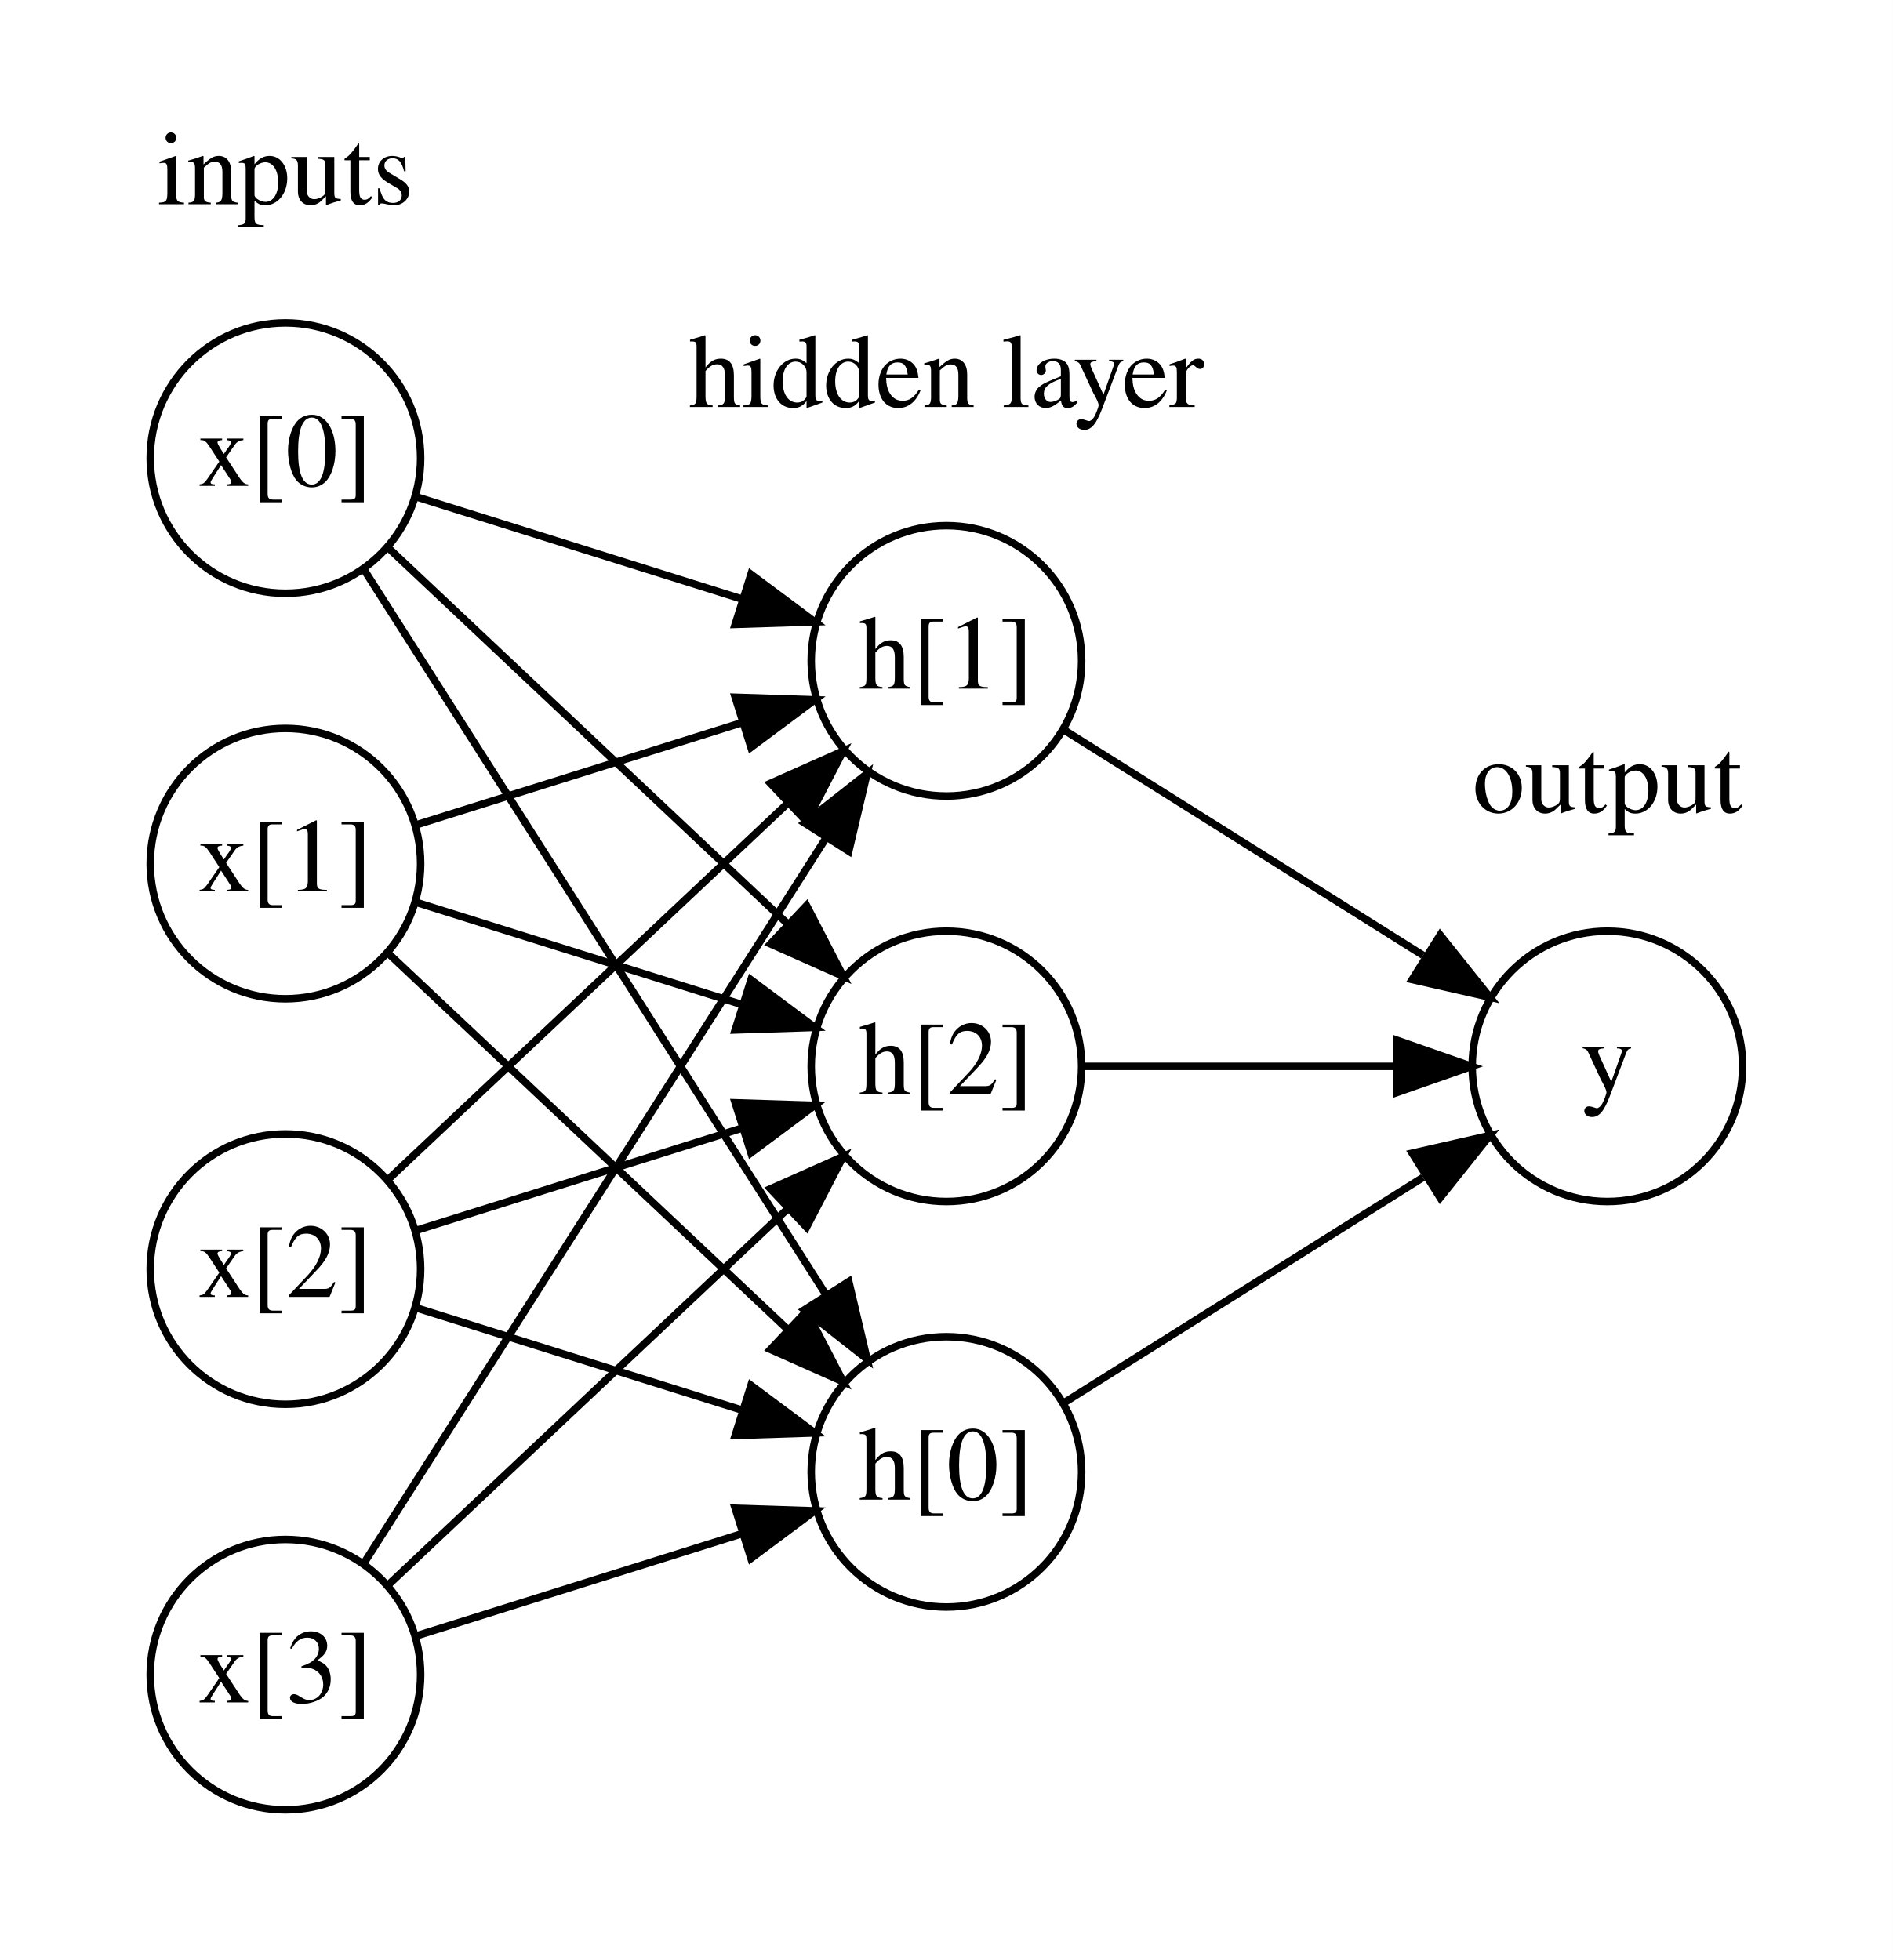
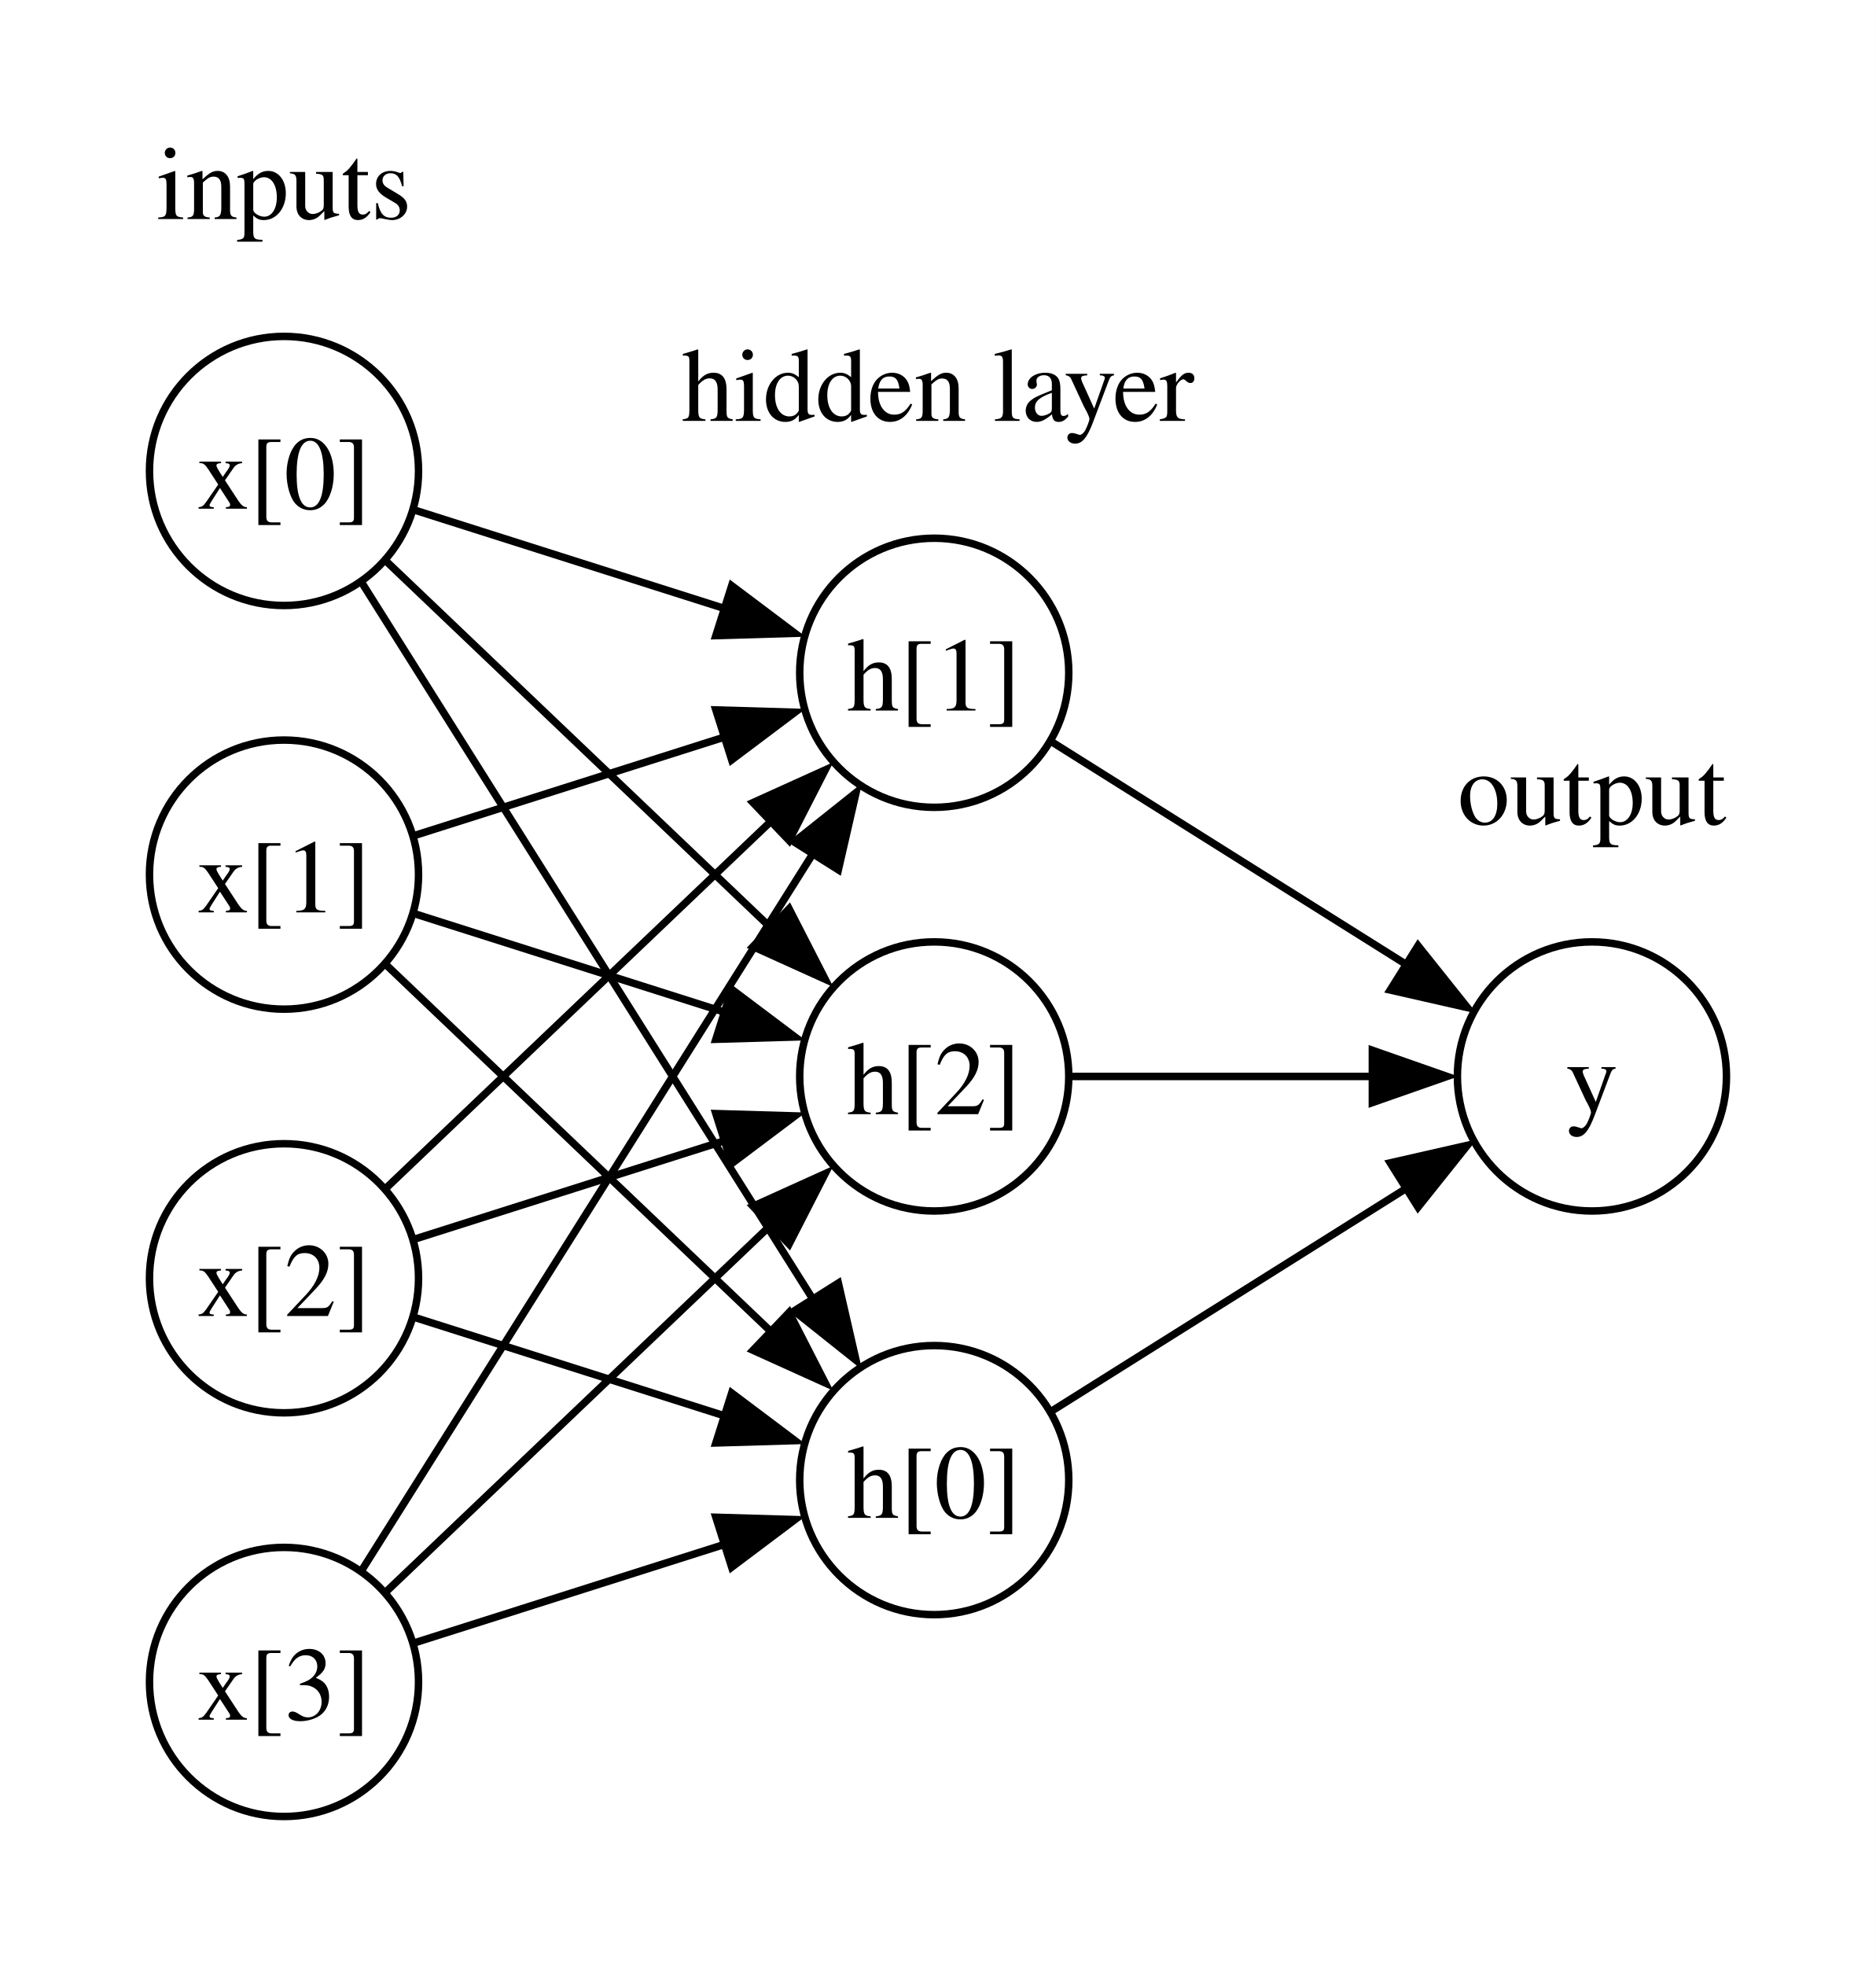
- <svg xmlns="http://www.w3.org/2000/svg" width="252pt" height="261pt" viewBox="0.00 0.00 252.00 261.00">
-   <g id="graph0" class="graph" transform="scale(1 1) rotate(0) translate(4 257)">
-     <polygon fill="white" stroke="transparent" points="-4,4 -4,-257 248,-257 248,4 -4,4" />
+ <svg xmlns="http://www.w3.org/2000/svg" width="251pt" height="263pt" viewBox="0.00 0.00 251.00 263.00">
+   <g id="graph0" class="graph" transform="scale(1 1) rotate(0) translate(4 259)">
+     <polygon fill="white" stroke="none" points="-4,4 -4,-259 247,-259 247,4 -4,4" />
    <g id="clust1" class="cluster">
-       <polygon fill="none" stroke="white" points="8,-8 8,-245 60,-245 60,-8 8,-8" />
-       <text text-anchor="middle" x="34" y="-229.8" font-family="Times,serif" font-size="14.00">inputs</text>
+       <polygon fill="none" stroke="white" points="8,-8 8,-247 60,-247 60,-8 8,-8" />
+       <text text-anchor="middle" x="34" y="-229.7" font-family="Times,serif" font-size="14.00">inputs</text>
    </g>
    <g id="clust2" class="cluster">
-       <polygon fill="none" stroke="white" points="80,-35 80,-218 164,-218 164,-35 80,-35" />
-       <text text-anchor="middle" x="122" y="-202.8" font-family="Times,serif" font-size="14.00">hidden layer</text>
+       <polygon fill="none" stroke="white" points="80,-35 80,-220 163,-220 163,-35 80,-35" />
+       <text text-anchor="middle" x="121.5" y="-202.7" font-family="Times,serif" font-size="14.00">hidden layer</text>
    </g>
    <g id="clust3" class="cluster">
-       <polygon fill="none" stroke="white" points="184,-89 184,-164 236,-164 236,-89 184,-89" />
-       <text text-anchor="middle" x="210" y="-148.8" font-family="Times,serif" font-size="14.00">output</text>
+       <polygon fill="none" stroke="white" points="183,-89 183,-166 235,-166 235,-89 183,-89" />
+       <text text-anchor="middle" x="209" y="-148.7" font-family="Times,serif" font-size="14.00">output</text>
    </g>
    <g id="node1" class="node">
      <ellipse fill="none" stroke="black" cx="34" cy="-196" rx="18" ry="18" />
-       <text text-anchor="middle" x="34" y="-192.3" font-family="Times,serif" font-size="14.00">x[0]</text>
+       <text text-anchor="middle" x="34" y="-190.95" font-family="Times,serif" font-size="14.00">x[0]</text>
    </g>
    <g id="node5" class="node">
-       <ellipse fill="none" stroke="black" cx="122" cy="-61" rx="18" ry="18" />
-       <text text-anchor="middle" x="122" y="-57.3" font-family="Times,serif" font-size="14.00">h[0]</text>
+       <ellipse fill="none" stroke="black" cx="121" cy="-61" rx="18" ry="18" />
+       <text text-anchor="middle" x="121" y="-55.95" font-family="Times,serif" font-size="14.00">h[0]</text>
    </g>
    <g id="edge1" class="edge">
-       <path fill="none" stroke="black" d="M44.53,-181.04C59.38,-157.72 88.18,-112.52 105.88,-84.73" />
-       <polygon fill="black" stroke="black" points="109,-86.34 111.43,-76.03 103.1,-82.58 109,-86.34" />
+       <path fill="none" stroke="black" d="M44.42,-181.04C59.04,-157.82 87.31,-112.92 104.83,-85.1" />
+       <polygon fill="black" stroke="black" points="108.17,-87.36 110.54,-77.03 102.25,-83.63 108.17,-87.36" />
    </g>
    <g id="node6" class="node">
-       <ellipse fill="none" stroke="black" cx="122" cy="-169" rx="18" ry="18" />
-       <text text-anchor="middle" x="122" y="-165.3" font-family="Times,serif" font-size="14.00">h[1]</text>
+       <ellipse fill="none" stroke="black" cx="121" cy="-169" rx="18" ry="18" />
+       <text text-anchor="middle" x="121" y="-163.95" font-family="Times,serif" font-size="14.00">h[1]</text>
    </g>
    <g id="edge2" class="edge">
-       <path fill="none" stroke="black" d="M51.58,-190.79C63.84,-186.95 80.76,-181.63 94.84,-177.21" />
-       <polygon fill="black" stroke="black" points="95.98,-180.52 104.47,-174.19 93.88,-173.85 95.98,-180.52" />
+       <path fill="none" stroke="black" d="M51.39,-190.79C63.19,-187.05 79.37,-181.9 93.06,-177.56" />
+       <polygon fill="black" stroke="black" points="93.9,-180.65 102.37,-174.28 91.78,-173.97 93.9,-180.65" />
    </g>
    <g id="node7" class="node">
-       <ellipse fill="none" stroke="black" cx="122" cy="-115" rx="18" ry="18" />
-       <text text-anchor="middle" x="122" y="-111.3" font-family="Times,serif" font-size="14.00">h[2]</text>
+       <ellipse fill="none" stroke="black" cx="121" cy="-115" rx="18" ry="18" />
+       <text text-anchor="middle" x="121" y="-109.95" font-family="Times,serif" font-size="14.00">h[2]</text>
    </g>
    <g id="edge3" class="edge">
-       <path fill="none" stroke="black" d="M47.69,-184.05C61.66,-170.89 84.32,-149.54 100.76,-134.07" />
-       <polygon fill="black" stroke="black" points="103.38,-136.41 108.26,-127 98.58,-131.31 103.38,-136.41" />
+       <path fill="none" stroke="black" d="M47.54,-184.05C61.23,-171.01 83.34,-149.93 99.55,-134.49" />
+       <polygon fill="black" stroke="black" points="101.58,-137.43 106.41,-128 96.75,-132.37 101.58,-137.43" />
    </g>
    <g id="node2" class="node">
      <ellipse fill="none" stroke="black" cx="34" cy="-142" rx="18" ry="18" />
-       <text text-anchor="middle" x="34" y="-138.3" font-family="Times,serif" font-size="14.00">x[1]</text>
+       <text text-anchor="middle" x="34" y="-136.95" font-family="Times,serif" font-size="14.00">x[1]</text>
    </g>
    <g id="edge4" class="edge">
-       <path fill="none" stroke="black" d="M47.69,-130.05C61.66,-116.89 84.32,-95.54 100.76,-80.07" />
-       <polygon fill="black" stroke="black" points="103.38,-82.41 108.26,-73 98.58,-77.31 103.38,-82.41" />
+       <path fill="none" stroke="black" d="M47.54,-130.05C61.23,-117.01 83.34,-95.93 99.55,-80.49" />
+       <polygon fill="black" stroke="black" points="101.58,-83.43 106.41,-74 96.75,-78.37 101.58,-83.43" />
    </g>
    <g id="edge5" class="edge">
-       <path fill="none" stroke="black" d="M51.58,-147.21C63.84,-151.05 80.76,-156.37 94.84,-160.79" />
-       <polygon fill="black" stroke="black" points="93.88,-164.15 104.47,-163.81 95.98,-157.48 93.88,-164.15" />
+       <path fill="none" stroke="black" d="M51.39,-147.21C63.19,-150.95 79.37,-156.1 93.06,-160.44" />
+       <polygon fill="black" stroke="black" points="91.78,-164.03 102.37,-163.72 93.9,-157.35 91.78,-164.03" />
    </g>
    <g id="edge6" class="edge">
-       <path fill="none" stroke="black" d="M51.58,-136.79C63.84,-132.95 80.76,-127.63 94.84,-123.21" />
-       <polygon fill="black" stroke="black" points="95.98,-126.52 104.47,-120.19 93.88,-119.85 95.98,-126.52" />
+       <path fill="none" stroke="black" d="M51.39,-136.79C63.19,-133.05 79.37,-127.9 93.06,-123.56" />
+       <polygon fill="black" stroke="black" points="93.9,-126.65 102.37,-120.28 91.78,-119.97 93.9,-126.65" />
    </g>
    <g id="node3" class="node">
      <ellipse fill="none" stroke="black" cx="34" cy="-88" rx="18" ry="18" />
-       <text text-anchor="middle" x="34" y="-84.3" font-family="Times,serif" font-size="14.00">x[2]</text>
+       <text text-anchor="middle" x="34" y="-82.95" font-family="Times,serif" font-size="14.00">x[2]</text>
    </g>
    <g id="edge7" class="edge">
-       <path fill="none" stroke="black" d="M51.58,-82.79C63.84,-78.95 80.76,-73.63 94.84,-69.21" />
-       <polygon fill="black" stroke="black" points="95.98,-72.52 104.47,-66.19 93.88,-65.85 95.98,-72.52" />
+       <path fill="none" stroke="black" d="M51.39,-82.79C63.19,-79.05 79.37,-73.9 93.06,-69.56" />
+       <polygon fill="black" stroke="black" points="93.9,-72.65 102.37,-66.28 91.78,-65.97 93.9,-72.65" />
    </g>
    <g id="edge8" class="edge">
-       <path fill="none" stroke="black" d="M47.69,-99.95C61.66,-113.11 84.32,-134.46 100.76,-149.93" />
-       <polygon fill="black" stroke="black" points="98.58,-152.69 108.26,-157 103.38,-147.59 98.58,-152.69" />
+       <path fill="none" stroke="black" d="M47.54,-99.95C61.23,-112.99 83.34,-134.07 99.55,-149.51" />
+       <polygon fill="black" stroke="black" points="96.75,-151.63 106.41,-156 101.58,-146.57 96.75,-151.63" />
    </g>
    <g id="edge9" class="edge">
-       <path fill="none" stroke="black" d="M51.58,-93.21C63.84,-97.05 80.76,-102.37 94.84,-106.79" />
-       <polygon fill="black" stroke="black" points="93.88,-110.15 104.47,-109.81 95.98,-103.48 93.88,-110.15" />
+       <path fill="none" stroke="black" d="M51.39,-93.21C63.19,-96.95 79.37,-102.1 93.06,-106.44" />
+       <polygon fill="black" stroke="black" points="91.78,-110.03 102.37,-109.72 93.9,-103.35 91.78,-110.03" />
    </g>
    <g id="node4" class="node">
      <ellipse fill="none" stroke="black" cx="34" cy="-34" rx="18" ry="18" />
-       <text text-anchor="middle" x="34" y="-30.3" font-family="Times,serif" font-size="14.00">x[3]</text>
+       <text text-anchor="middle" x="34" y="-28.95" font-family="Times,serif" font-size="14.00">x[3]</text>
    </g>
    <g id="edge10" class="edge">
-       <path fill="none" stroke="black" d="M51.58,-39.21C63.84,-43.05 80.76,-48.37 94.84,-52.79" />
-       <polygon fill="black" stroke="black" points="93.88,-56.15 104.47,-55.81 95.98,-49.48 93.88,-56.15" />
+       <path fill="none" stroke="black" d="M51.39,-39.21C63.19,-42.95 79.37,-48.1 93.06,-52.44" />
+       <polygon fill="black" stroke="black" points="91.78,-56.03 102.37,-55.72 93.9,-49.35 91.78,-56.03" />
    </g>
    <g id="edge11" class="edge">
-       <path fill="none" stroke="black" d="M44.53,-48.96C59.38,-72.28 88.18,-117.48 105.88,-145.27" />
-       <polygon fill="black" stroke="black" points="103.1,-147.42 111.43,-153.97 109,-143.66 103.1,-147.42" />
+       <path fill="none" stroke="black" d="M44.42,-48.96C59.04,-72.18 87.31,-117.08 104.83,-144.9" />
+       <polygon fill="black" stroke="black" points="102.25,-146.37 110.54,-152.97 108.17,-142.64 102.25,-146.37" />
    </g>
    <g id="edge12" class="edge">
-       <path fill="none" stroke="black" d="M47.69,-45.95C61.66,-59.11 84.32,-80.46 100.76,-95.93" />
-       <polygon fill="black" stroke="black" points="98.58,-98.69 108.26,-103 103.38,-93.59 98.58,-98.69" />
+       <path fill="none" stroke="black" d="M47.54,-45.95C61.23,-58.99 83.34,-80.07 99.55,-95.51" />
+       <polygon fill="black" stroke="black" points="96.75,-97.63 106.41,-102 101.58,-92.57 96.75,-97.63" />
    </g>
    <g id="node8" class="node">
-       <ellipse fill="none" stroke="black" cx="210" cy="-115" rx="18" ry="18" />
-       <text text-anchor="middle" x="210" y="-111.3" font-family="Times,serif" font-size="14.00">y</text>
+       <ellipse fill="none" stroke="black" cx="209" cy="-115" rx="18" ry="18" />
+       <text text-anchor="middle" x="209" y="-109.95" font-family="Times,serif" font-size="14.00">y</text>
    </g>
    <g id="edge13" class="edge">
-       <path fill="none" stroke="black" d="M137.59,-70.16C150.68,-78.38 170.15,-90.6 185.45,-100.21" />
-       <polygon fill="black" stroke="black" points="184.01,-103.44 194.34,-105.79 187.73,-97.51 184.01,-103.44" />
+       <path fill="none" stroke="black" d="M136.59,-70.16C149.68,-78.38 169.15,-90.6 184.45,-100.21" />
+       <polygon fill="black" stroke="black" points="182.01,-103.44 192.34,-105.79 185.73,-97.51 182.01,-103.44" />
    </g>
    <g id="edge14" class="edge">
-       <path fill="none" stroke="black" d="M137.59,-159.84C150.68,-151.62 170.15,-139.4 185.45,-129.79" />
-       <polygon fill="black" stroke="black" points="187.73,-132.49 194.34,-124.21 184.01,-126.56 187.73,-132.49" />
+       <path fill="none" stroke="black" d="M136.59,-159.84C149.68,-151.62 169.15,-139.4 184.45,-129.79" />
+       <polygon fill="black" stroke="black" points="185.73,-132.49 192.34,-124.21 182.01,-126.56 185.73,-132.49" />
    </g>
    <g id="edge15" class="edge">
-       <path fill="none" stroke="black" d="M140.4,-115C152.25,-115 168.18,-115 181.71,-115" />
-       <polygon fill="black" stroke="black" points="181.92,-118.5 191.92,-115 181.92,-111.5 181.92,-118.5" />
+       <path fill="none" stroke="black" d="M139.4,-115C150.94,-115 166.35,-115 179.64,-115" />
+       <polygon fill="black" stroke="black" points="179.62,-118.5 189.62,-115 179.62,-111.5 179.62,-118.5" />
    </g>
  </g>
</svg>
